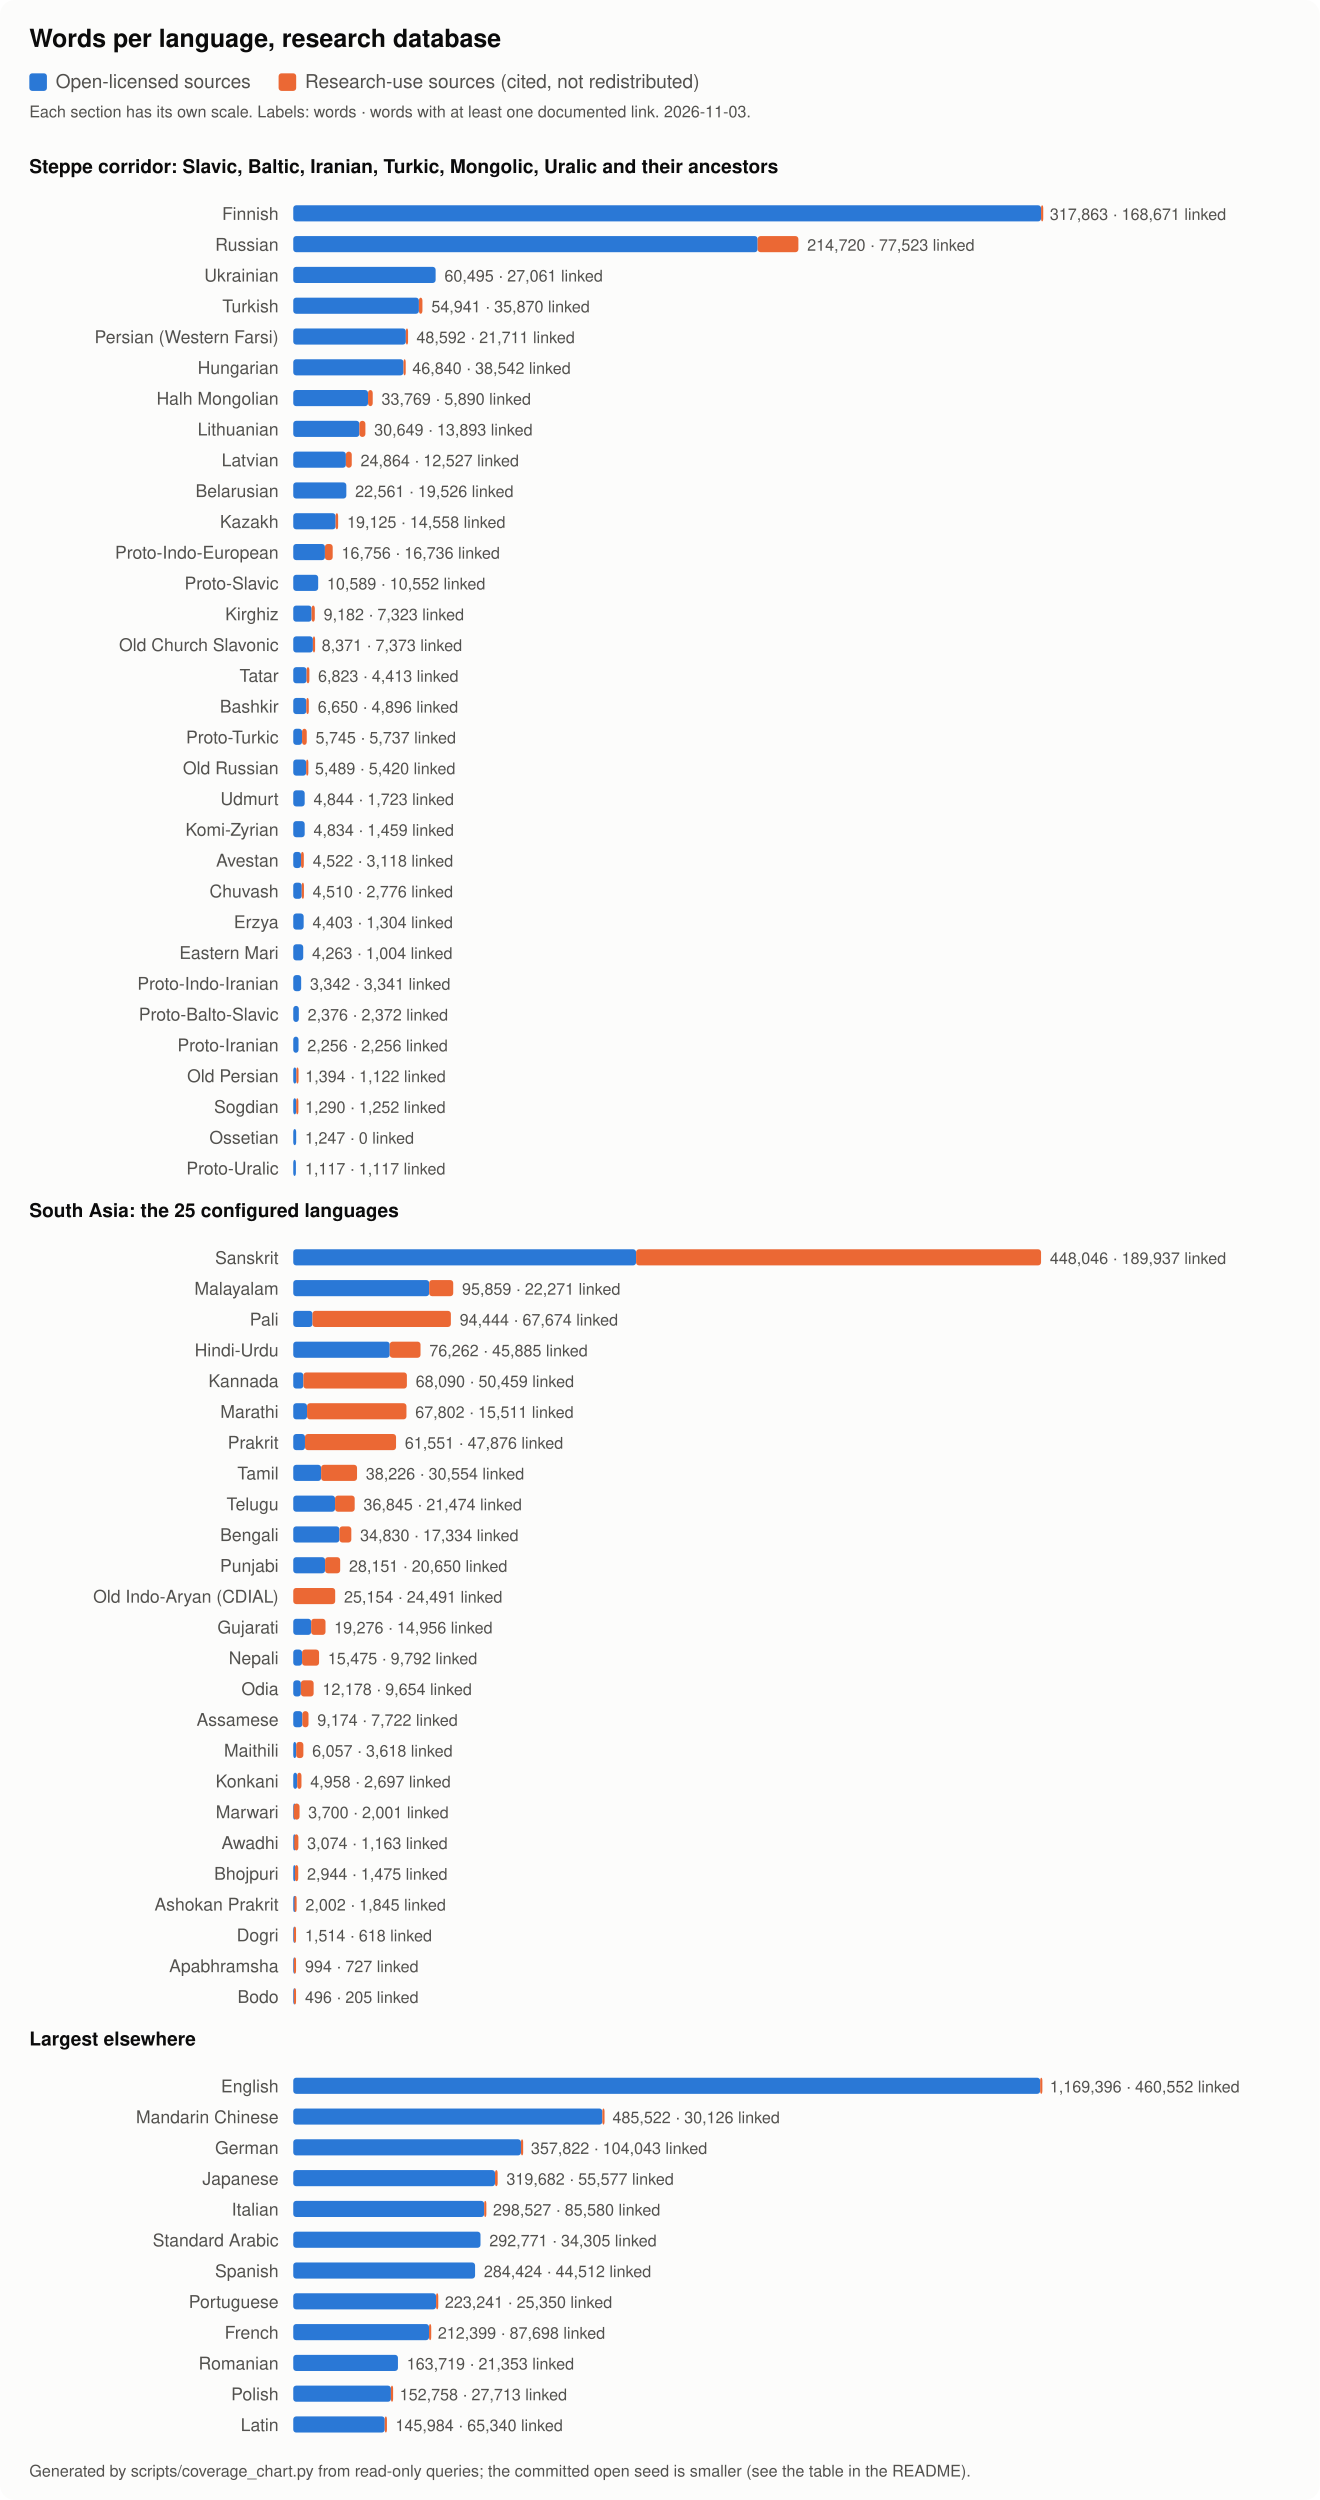
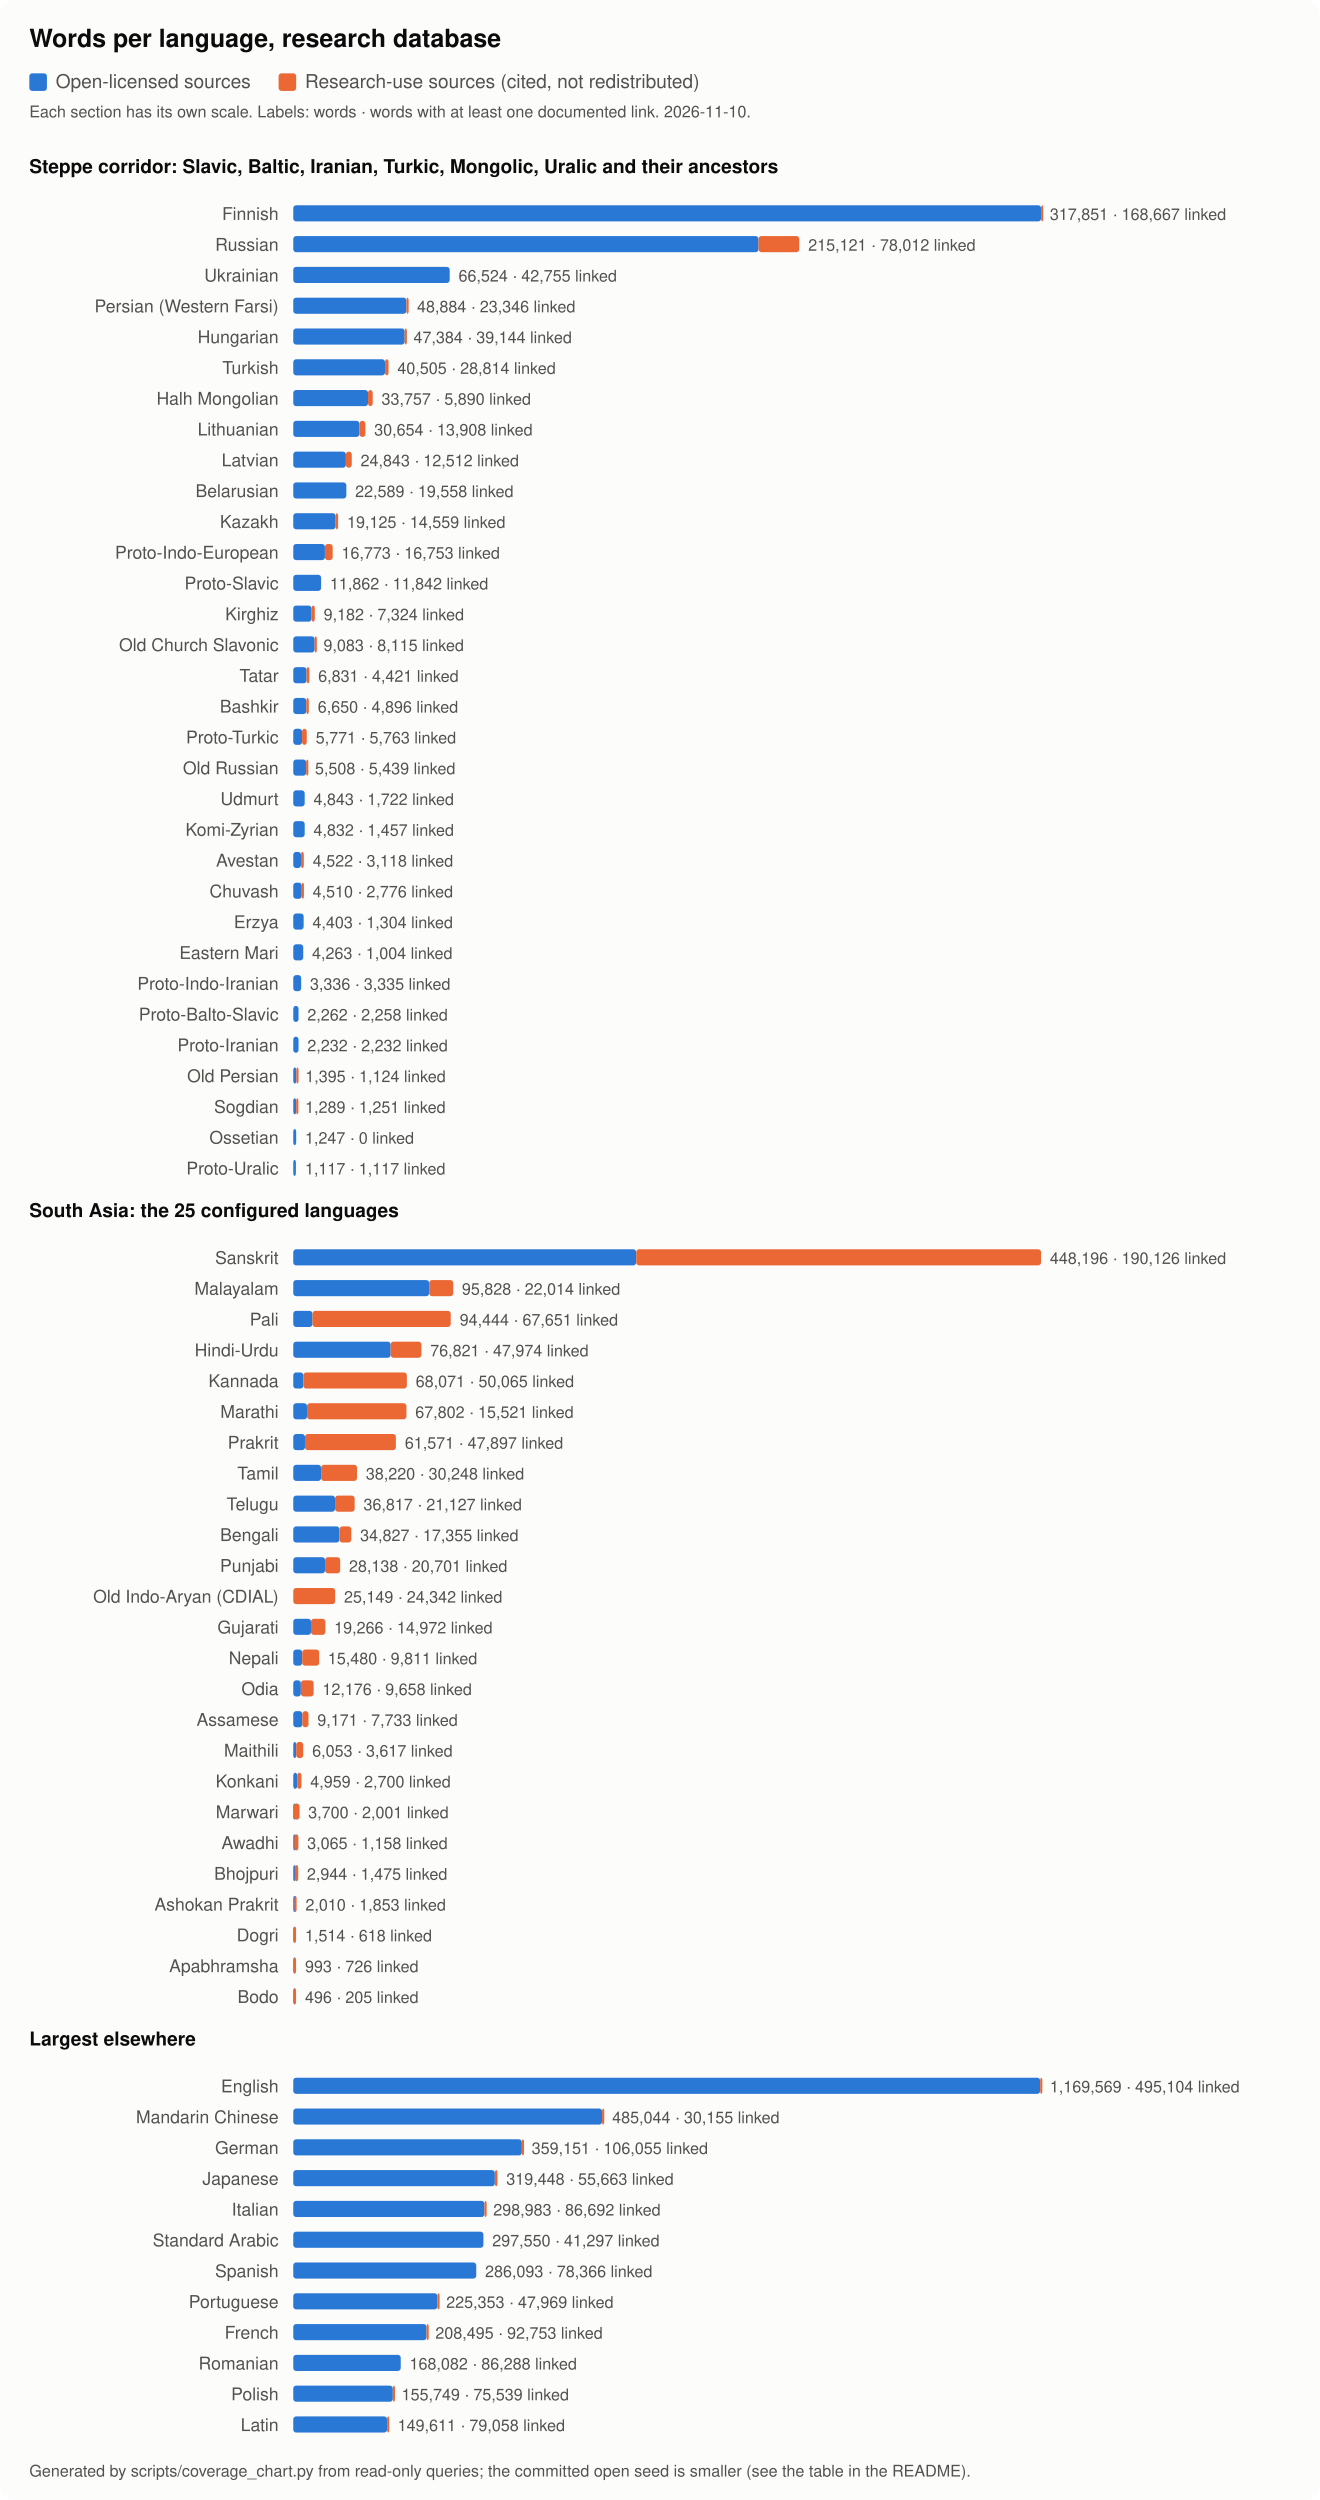
<svg xmlns="http://www.w3.org/2000/svg" width="900" height="1705" viewBox="0 0 900 1705" font-family="-apple-system,BlinkMacSystemFont,Segoe UI,Helvetica,Arial,sans-serif" role="img" aria-labelledby="t d">
  <style>
.bg{fill:#fcfcfb}.t1{fill:#0b0b0b}.t2{fill:#52514e}.grid{stroke:#e4e3df}.open{fill:#2a78d6}.res{fill:#eb6834}
@media (prefers-color-scheme: dark){.bg{fill:#1a1a19}.t1{fill:#f0efec}.t2{fill:#c3c2b7}.grid{stroke:#3a3936}.open{fill:#3987e5}.res{fill:#d95926}}
</style>
  <rect class="bg" width="900" height="1705" rx="10" />
  <text class="t1" x="20" y="32" font-size="17" font-weight="600">Words per language, research database</text>
  <rect class="open" x="20" y="50" width="12" height="12" rx="2" />
  <text class="t2" x="38" y="60" font-size="13">Open-licensed sources</text>
  <rect class="res" x="190" y="50" width="12" height="12" rx="2" />
  <text class="t2" x="208" y="60" font-size="13">Research-use sources (cited, not redistributed)</text>
-   <text class="t2" x="20" y="80" font-size="11">Each section has its own scale. Labels: words · words with at least one documented link. 2026-11-03.</text>
+   <text class="t2" x="20" y="80" font-size="11">Each section has its own scale. Labels: words · words with at least one documented link. 2026-11-10.</text>
  <text class="t1" x="20" y="118" font-size="13" font-weight="600">Steppe corridor: Slavic, Baltic, Iranian, Turkic, Mongolic, Uralic and their ancestors</text>
  <text class="t2" x="190" y="150" font-size="12" text-anchor="end">Finnish</text>
  <rect class="open" x="200" y="140" width="510.0" height="11" rx="2" />
  <rect class="res" x="710.0" y="140" width="1.5" height="11" rx="2" />
-   <text class="t2" x="716.0" y="150" font-size="11">317,863 · 168,671 linked</text>
+   <text class="t2" x="716.0" y="150" font-size="11">317,851 · 168,667 linked</text>
  <text class="t2" x="190" y="171" font-size="12" text-anchor="end">Russian</text>
-   <rect class="open" x="200" y="161" width="316.7" height="11" rx="2" />
-   <rect class="res" x="516.7" y="161" width="27.8" height="11" rx="2" />
-   <text class="t2" x="550.5" y="171" font-size="11">214,720 · 77,523 linked</text>
+   <rect class="open" x="200" y="161" width="317.3" height="11" rx="2" />
+   <rect class="res" x="517.3" y="161" width="27.8" height="11" rx="2" />
+   <text class="t2" x="551.2" y="171" font-size="11">215,121 · 78,012 linked</text>
  <text class="t2" x="190" y="192" font-size="12" text-anchor="end">Ukrainian</text>
-   <rect class="open" x="200" y="182" width="97.1" height="11" rx="2" />
-   <text class="t2" x="303.1" y="192" font-size="11">60,495 · 27,061 linked</text>
-   <text class="t2" x="190" y="213" font-size="12" text-anchor="end">Turkish</text>
-   <rect class="open" x="200" y="203" width="85.7" height="11" rx="2" />
-   <rect class="res" x="285.7" y="203" width="2.4" height="11" rx="2" />
-   <text class="t2" x="294.2" y="213" font-size="11">54,941 · 35,870 linked</text>
-   <text class="t2" x="190" y="234" font-size="12" text-anchor="end">Persian (Western Farsi)</text>
-   <rect class="open" x="200" y="224" width="76.8" height="11" rx="2" />
-   <rect class="res" x="276.8" y="224" width="1.5" height="11" rx="2" />
-   <text class="t2" x="284.0" y="234" font-size="11">48,592 · 21,711 linked</text>
-   <text class="t2" x="190" y="255" font-size="12" text-anchor="end">Hungarian</text>
-   <rect class="open" x="200" y="245" width="75.2" height="11" rx="2" />
-   <rect class="res" x="275.2" y="245" width="1.5" height="11" rx="2" />
-   <text class="t2" x="281.2" y="255" font-size="11">46,840 · 38,542 linked</text>
+   <rect class="open" x="200" y="182" width="106.7" height="11" rx="2" />
+   <text class="t2" x="312.7" y="192" font-size="11">66,524 · 42,755 linked</text>
+   <text class="t2" x="190" y="213" font-size="12" text-anchor="end">Persian (Western Farsi)</text>
+   <rect class="open" x="200" y="203" width="77.2" height="11" rx="2" />
+   <rect class="res" x="277.2" y="203" width="1.5" height="11" rx="2" />
+   <text class="t2" x="284.4" y="213" font-size="11">48,884 · 23,346 linked</text>
+   <text class="t2" x="190" y="234" font-size="12" text-anchor="end">Hungarian</text>
+   <rect class="open" x="200" y="224" width="76.0" height="11" rx="2" />
+   <rect class="res" x="276.0" y="224" width="1.5" height="11" rx="2" />
+   <text class="t2" x="282.0" y="234" font-size="11">47,384 · 39,144 linked</text>
+   <text class="t2" x="190" y="255" font-size="12" text-anchor="end">Turkish</text>
+   <rect class="open" x="200" y="245" width="62.6" height="11" rx="2" />
+   <rect class="res" x="262.6" y="245" width="2.4" height="11" rx="2" />
+   <text class="t2" x="271.0" y="255" font-size="11">40,505 · 28,814 linked</text>
  <text class="t2" x="190" y="276" font-size="12" text-anchor="end">Halh Mongolian</text>
  <rect class="open" x="200" y="266" width="51.0" height="11" rx="2" />
  <rect class="res" x="251.0" y="266" width="3.2" height="11" rx="2" />
-   <text class="t2" x="260.2" y="276" font-size="11">33,769 · 5,890 linked</text>
+   <text class="t2" x="260.2" y="276" font-size="11">33,757 · 5,890 linked</text>
  <text class="t2" x="190" y="297" font-size="12" text-anchor="end">Lithuanian</text>
  <rect class="open" x="200" y="287" width="45.1" height="11" rx="2" />
  <rect class="res" x="245.1" y="287" width="4.1" height="11" rx="2" />
-   <text class="t2" x="255.2" y="297" font-size="11">30,649 · 13,893 linked</text>
+   <text class="t2" x="255.2" y="297" font-size="11">30,654 · 13,908 linked</text>
  <text class="t2" x="190" y="318" font-size="12" text-anchor="end">Latvian</text>
  <rect class="open" x="200" y="308" width="35.9" height="11" rx="2" />
  <rect class="res" x="235.9" y="308" width="4.0" height="11" rx="2" />
-   <text class="t2" x="245.9" y="318" font-size="11">24,864 · 12,527 linked</text>
+   <text class="t2" x="245.9" y="318" font-size="11">24,843 · 12,512 linked</text>
  <text class="t2" x="190" y="339" font-size="12" text-anchor="end">Belarusian</text>
  <rect class="open" x="200" y="329" width="36.2" height="11" rx="2" />
-   <text class="t2" x="242.2" y="339" font-size="11">22,561 · 19,526 linked</text>
+   <text class="t2" x="242.2" y="339" font-size="11">22,589 · 19,558 linked</text>
  <text class="t2" x="190" y="360" font-size="12" text-anchor="end">Kazakh</text>
  <rect class="open" x="200" y="350" width="28.9" height="11" rx="2" />
  <rect class="res" x="228.9" y="350" width="1.7" height="11" rx="2" />
-   <text class="t2" x="236.7" y="360" font-size="11">19,125 · 14,558 linked</text>
+   <text class="t2" x="236.7" y="360" font-size="11">19,125 · 14,559 linked</text>
  <text class="t2" x="190" y="381" font-size="12" text-anchor="end">Proto-Indo-European</text>
  <rect class="open" x="200" y="371" width="21.6" height="11" rx="2" />
  <rect class="res" x="221.6" y="371" width="5.3" height="11" rx="2" />
-   <text class="t2" x="232.9" y="381" font-size="11">16,756 · 16,736 linked</text>
+   <text class="t2" x="232.9" y="381" font-size="11">16,773 · 16,753 linked</text>
  <text class="t2" x="190" y="402" font-size="12" text-anchor="end">Proto-Slavic</text>
-   <rect class="open" x="200" y="392" width="17.0" height="11" rx="2" />
-   <text class="t2" x="223.0" y="402" font-size="11">10,589 · 10,552 linked</text>
+   <rect class="open" x="200" y="392" width="19.0" height="11" rx="2" />
+   <text class="t2" x="225.0" y="402" font-size="11">11,862 · 11,842 linked</text>
  <text class="t2" x="190" y="423" font-size="12" text-anchor="end">Kirghiz</text>
  <rect class="open" x="200" y="413" width="12.5" height="11" rx="2" />
  <rect class="res" x="212.5" y="413" width="2.2" height="11" rx="2" />
-   <text class="t2" x="220.7" y="423" font-size="11">9,182 · 7,323 linked</text>
+   <text class="t2" x="220.7" y="423" font-size="11">9,182 · 7,324 linked</text>
  <text class="t2" x="190" y="444" font-size="12" text-anchor="end">Old Church Slavonic</text>
-   <rect class="open" x="200" y="434" width="13.4" height="11" rx="2" />
-   <rect class="res" x="213.4" y="434" width="1.5" height="11" rx="2" />
-   <text class="t2" x="219.4" y="444" font-size="11">8,371 · 7,373 linked</text>
+   <rect class="open" x="200" y="434" width="14.6" height="11" rx="2" />
+   <rect class="res" x="214.6" y="434" width="1.5" height="11" rx="2" />
+   <text class="t2" x="220.6" y="444" font-size="11">9,083 · 8,115 linked</text>
  <text class="t2" x="190" y="465" font-size="12" text-anchor="end">Tatar</text>
  <rect class="open" x="200" y="455" width="9.1" height="11" rx="2" />
  <rect class="res" x="209.1" y="455" width="1.9" height="11" rx="2" />
-   <text class="t2" x="216.9" y="465" font-size="11">6,823 · 4,413 linked</text>
+   <text class="t2" x="217.0" y="465" font-size="11">6,831 · 4,421 linked</text>
  <text class="t2" x="190" y="486" font-size="12" text-anchor="end">Bashkir</text>
  <rect class="open" x="200" y="476" width="8.9" height="11" rx="2" />
  <rect class="res" x="208.9" y="476" width="1.7" height="11" rx="2" />
  <text class="t2" x="216.7" y="486" font-size="11">6,650 · 4,896 linked</text>
  <text class="t2" x="190" y="507" font-size="12" text-anchor="end">Proto-Turkic</text>
  <rect class="open" x="200" y="497" width="6.0" height="11" rx="2" />
  <rect class="res" x="206.0" y="497" width="3.2" height="11" rx="2" />
-   <text class="t2" x="215.2" y="507" font-size="11">5,745 · 5,737 linked</text>
+   <text class="t2" x="215.3" y="507" font-size="11">5,771 · 5,763 linked</text>
  <text class="t2" x="190" y="528" font-size="12" text-anchor="end">Old Russian</text>
  <rect class="open" x="200" y="518" width="8.8" height="11" rx="2" />
  <rect class="res" x="208.8" y="518" width="1.5" height="11" rx="2" />
-   <text class="t2" x="214.8" y="528" font-size="11">5,489 · 5,420 linked</text>
+   <text class="t2" x="214.8" y="528" font-size="11">5,508 · 5,439 linked</text>
  <text class="t2" x="190" y="549" font-size="12" text-anchor="end">Udmurt</text>
  <rect class="open" x="200" y="539" width="7.8" height="11" rx="2" />
-   <text class="t2" x="213.8" y="549" font-size="11">4,844 · 1,723 linked</text>
+   <text class="t2" x="213.8" y="549" font-size="11">4,843 · 1,722 linked</text>
  <text class="t2" x="190" y="570" font-size="12" text-anchor="end">Komi-Zyrian</text>
  <rect class="open" x="200" y="560" width="7.8" height="11" rx="2" />
-   <text class="t2" x="213.8" y="570" font-size="11">4,834 · 1,459 linked</text>
+   <text class="t2" x="213.8" y="570" font-size="11">4,832 · 1,457 linked</text>
  <text class="t2" x="190" y="591" font-size="12" text-anchor="end">Avestan</text>
  <rect class="open" x="200" y="581" width="5.3" height="11" rx="2" />
  <rect class="res" x="205.3" y="581" width="1.9" height="11" rx="2" />
  <text class="t2" x="213.3" y="591" font-size="11">4,522 · 3,118 linked</text>
  <text class="t2" x="190" y="612" font-size="12" text-anchor="end">Chuvash</text>
  <rect class="open" x="200" y="602" width="5.8" height="11" rx="2" />
  <rect class="res" x="205.8" y="602" width="1.5" height="11" rx="2" />
  <text class="t2" x="213.2" y="612" font-size="11">4,510 · 2,776 linked</text>
  <text class="t2" x="190" y="633" font-size="12" text-anchor="end">Erzya</text>
  <rect class="open" x="200" y="623" width="7.1" height="11" rx="2" />
  <text class="t2" x="213.1" y="633" font-size="11">4,403 · 1,304 linked</text>
  <text class="t2" x="190" y="654" font-size="12" text-anchor="end">Eastern Mari</text>
  <rect class="open" x="200" y="644" width="6.8" height="11" rx="2" />
  <text class="t2" x="212.8" y="654" font-size="11">4,263 · 1,004 linked</text>
  <text class="t2" x="190" y="675" font-size="12" text-anchor="end">Proto-Indo-Iranian</text>
  <rect class="open" x="200" y="665" width="5.4" height="11" rx="2" />
-   <text class="t2" x="211.4" y="675" font-size="11">3,342 · 3,341 linked</text>
+   <text class="t2" x="211.4" y="675" font-size="11">3,336 · 3,335 linked</text>
  <text class="t2" x="190" y="696" font-size="12" text-anchor="end">Proto-Balto-Slavic</text>
-   <rect class="open" x="200" y="686" width="3.8" height="11" rx="2" />
-   <text class="t2" x="209.8" y="696" font-size="11">2,376 · 2,372 linked</text>
+   <rect class="open" x="200" y="686" width="3.6" height="11" rx="2" />
+   <text class="t2" x="209.6" y="696" font-size="11">2,262 · 2,258 linked</text>
  <text class="t2" x="190" y="717" font-size="12" text-anchor="end">Proto-Iranian</text>
  <rect class="open" x="200" y="707" width="3.6" height="11" rx="2" />
-   <text class="t2" x="209.6" y="717" font-size="11">2,256 · 2,256 linked</text>
+   <text class="t2" x="209.6" y="717" font-size="11">2,232 · 2,232 linked</text>
  <text class="t2" x="190" y="738" font-size="12" text-anchor="end">Old Persian</text>
  <rect class="open" x="200" y="728" width="2.1" height="11" rx="2" />
  <rect class="res" x="202.1" y="728" width="1.5" height="11" rx="2" />
-   <text class="t2" x="208.2" y="738" font-size="11">1,394 · 1,122 linked</text>
+   <text class="t2" x="208.2" y="738" font-size="11">1,395 · 1,124 linked</text>
  <text class="t2" x="190" y="759" font-size="12" text-anchor="end">Sogdian</text>
  <rect class="open" x="200" y="749" width="2.0" height="11" rx="2" />
  <rect class="res" x="202.0" y="749" width="1.5" height="11" rx="2" />
-   <text class="t2" x="208.1" y="759" font-size="11">1,290 · 1,252 linked</text>
+   <text class="t2" x="208.1" y="759" font-size="11">1,289 · 1,251 linked</text>
  <text class="t2" x="190" y="780" font-size="12" text-anchor="end">Ossetian</text>
  <rect class="open" x="200" y="770" width="2.0" height="11" rx="2" />
  <text class="t2" x="208.0" y="780" font-size="11">1,247 · 0 linked</text>
  <text class="t2" x="190" y="801" font-size="12" text-anchor="end">Proto-Uralic</text>
  <rect class="open" x="200" y="791" width="1.8" height="11" rx="2" />
  <text class="t2" x="208.0" y="801" font-size="11">1,117 · 1,117 linked</text>
  <text class="t1" x="20" y="830" font-size="13" font-weight="600">South Asia: the 25 configured languages</text>
  <text class="t2" x="190" y="862" font-size="12" text-anchor="end">Sanskrit</text>
-   <rect class="open" x="200" y="852" width="233.8" height="11" rx="2" />
-   <rect class="res" x="433.8" y="852" width="276.2" height="11" rx="2" />
-   <text class="t2" x="716.0" y="862" font-size="11">448,046 · 189,937 linked</text>
+   <rect class="open" x="200" y="852" width="233.9" height="11" rx="2" />
+   <rect class="res" x="433.9" y="852" width="276.1" height="11" rx="2" />
+   <text class="t2" x="716.0" y="862" font-size="11">448,196 · 190,126 linked</text>
  <text class="t2" x="190" y="883" font-size="12" text-anchor="end">Malayalam</text>
  <rect class="open" x="200" y="873" width="92.7" height="11" rx="2" />
  <rect class="res" x="292.7" y="873" width="16.4" height="11" rx="2" />
-   <text class="t2" x="315.1" y="883" font-size="11">95,859 · 22,271 linked</text>
+   <text class="t2" x="315.0" y="883" font-size="11">95,828 · 22,014 linked</text>
  <text class="t2" x="190" y="904" font-size="12" text-anchor="end">Pali</text>
  <rect class="open" x="200" y="894" width="13.1" height="11" rx="2" />
-   <rect class="res" x="213.1" y="894" width="94.4" height="11" rx="2" />
-   <text class="t2" x="313.5" y="904" font-size="11">94,444 · 67,674 linked</text>
+   <rect class="res" x="213.1" y="894" width="94.3" height="11" rx="2" />
+   <text class="t2" x="313.5" y="904" font-size="11">94,444 · 67,651 linked</text>
  <text class="t2" x="190" y="925" font-size="12" text-anchor="end">Hindi-Urdu</text>
-   <rect class="open" x="200" y="915" width="65.8" height="11" rx="2" />
-   <rect class="res" x="265.8" y="915" width="21.0" height="11" rx="2" />
-   <text class="t2" x="292.8" y="925" font-size="11">76,262 · 45,885 linked</text>
+   <rect class="open" x="200" y="915" width="66.4" height="11" rx="2" />
+   <rect class="res" x="266.4" y="915" width="21.0" height="11" rx="2" />
+   <text class="t2" x="293.4" y="925" font-size="11">76,821 · 47,974 linked</text>
  <text class="t2" x="190" y="946" font-size="12" text-anchor="end">Kannada</text>
  <rect class="open" x="200" y="936" width="6.9" height="11" rx="2" />
  <rect class="res" x="206.9" y="936" width="70.6" height="11" rx="2" />
-   <text class="t2" x="283.5" y="946" font-size="11">68,090 · 50,459 linked</text>
+   <text class="t2" x="283.5" y="946" font-size="11">68,071 · 50,065 linked</text>
  <text class="t2" x="190" y="967" font-size="12" text-anchor="end">Marathi</text>
  <rect class="open" x="200" y="957" width="9.4" height="11" rx="2" />
  <rect class="res" x="209.4" y="957" width="67.8" height="11" rx="2" />
-   <text class="t2" x="283.2" y="967" font-size="11">67,802 · 15,511 linked</text>
+   <text class="t2" x="283.2" y="967" font-size="11">67,802 · 15,521 linked</text>
  <text class="t2" x="190" y="988" font-size="12" text-anchor="end">Prakrit</text>
  <rect class="open" x="200" y="978" width="8.0" height="11" rx="2" />
-   <rect class="res" x="208.0" y="978" width="62.1" height="11" rx="2" />
-   <text class="t2" x="276.1" y="988" font-size="11">61,551 · 47,876 linked</text>
+   <rect class="res" x="208.0" y="978" width="62.0" height="11" rx="2" />
+   <text class="t2" x="276.1" y="988" font-size="11">61,571 · 47,897 linked</text>
  <text class="t2" x="190" y="1009" font-size="12" text-anchor="end">Tamil</text>
  <rect class="open" x="200" y="999" width="19.0" height="11" rx="2" />
  <rect class="res" x="219.0" y="999" width="24.5" height="11" rx="2" />
-   <text class="t2" x="249.5" y="1009" font-size="11">38,226 · 30,554 linked</text>
+   <text class="t2" x="249.5" y="1009" font-size="11">38,220 · 30,248 linked</text>
  <text class="t2" x="190" y="1030" font-size="12" text-anchor="end">Telugu</text>
  <rect class="open" x="200" y="1020" width="28.5" height="11" rx="2" />
  <rect class="res" x="228.5" y="1020" width="13.4" height="11" rx="2" />
-   <text class="t2" x="247.9" y="1030" font-size="11">36,845 · 21,474 linked</text>
+   <text class="t2" x="247.9" y="1030" font-size="11">36,817 · 21,127 linked</text>
  <text class="t2" x="190" y="1051" font-size="12" text-anchor="end">Bengali</text>
  <rect class="open" x="200" y="1041" width="31.5" height="11" rx="2" />
  <rect class="res" x="231.5" y="1041" width="8.1" height="11" rx="2" />
-   <text class="t2" x="245.6" y="1051" font-size="11">34,830 · 17,334 linked</text>
+   <text class="t2" x="245.6" y="1051" font-size="11">34,827 · 17,355 linked</text>
  <text class="t2" x="190" y="1072" font-size="12" text-anchor="end">Punjabi</text>
  <rect class="open" x="200" y="1062" width="21.7" height="11" rx="2" />
  <rect class="res" x="221.7" y="1062" width="10.3" height="11" rx="2" />
-   <text class="t2" x="238.0" y="1072" font-size="11">28,151 · 20,650 linked</text>
+   <text class="t2" x="238.0" y="1072" font-size="11">28,138 · 20,701 linked</text>
  <text class="t2" x="190" y="1093" font-size="12" text-anchor="end">Old Indo-Aryan (CDIAL)</text>
  <rect class="open" x="200" y="1083" width="0.0" height="11" rx="2" />
  <rect class="res" x="200.0" y="1083" width="28.6" height="11" rx="2" />
-   <text class="t2" x="234.6" y="1093" font-size="11">25,154 · 24,491 linked</text>
+   <text class="t2" x="234.6" y="1093" font-size="11">25,149 · 24,342 linked</text>
  <text class="t2" x="190" y="1114" font-size="12" text-anchor="end">Gujarati</text>
-   <rect class="open" x="200" y="1104" width="12.2" height="11" rx="2" />
-   <rect class="res" x="212.2" y="1104" width="9.8" height="11" rx="2" />
-   <text class="t2" x="227.9" y="1114" font-size="11">19,276 · 14,956 linked</text>
+   <rect class="open" x="200" y="1104" width="12.1" height="11" rx="2" />
+   <rect class="res" x="212.1" y="1104" width="9.8" height="11" rx="2" />
+   <text class="t2" x="227.9" y="1114" font-size="11">19,266 · 14,972 linked</text>
  <text class="t2" x="190" y="1135" font-size="12" text-anchor="end">Nepali</text>
-   <rect class="open" x="200" y="1125" width="6.0" height="11" rx="2" />
-   <rect class="res" x="206.0" y="1125" width="11.6" height="11" rx="2" />
-   <text class="t2" x="223.6" y="1135" font-size="11">15,475 · 9,792 linked</text>
+   <rect class="open" x="200" y="1125" width="6.1" height="11" rx="2" />
+   <rect class="res" x="206.1" y="1125" width="11.6" height="11" rx="2" />
+   <text class="t2" x="223.6" y="1135" font-size="11">15,480 · 9,811 linked</text>
  <text class="t2" x="190" y="1156" font-size="12" text-anchor="end">Odia</text>
  <rect class="open" x="200" y="1146" width="5.2" height="11" rx="2" />
  <rect class="res" x="205.2" y="1146" width="8.7" height="11" rx="2" />
-   <text class="t2" x="219.9" y="1156" font-size="11">12,178 · 9,654 linked</text>
+   <text class="t2" x="219.9" y="1156" font-size="11">12,176 · 9,658 linked</text>
  <text class="t2" x="190" y="1177" font-size="12" text-anchor="end">Assamese</text>
  <rect class="open" x="200" y="1167" width="6.2" height="11" rx="2" />
  <rect class="res" x="206.2" y="1167" width="4.2" height="11" rx="2" />
-   <text class="t2" x="216.4" y="1177" font-size="11">9,174 · 7,722 linked</text>
+   <text class="t2" x="216.4" y="1177" font-size="11">9,171 · 7,733 linked</text>
  <text class="t2" x="190" y="1198" font-size="12" text-anchor="end">Maithili</text>
  <rect class="open" x="200" y="1188" width="2.0" height="11" rx="2" />
-   <rect class="res" x="202.0" y="1188" width="4.9" height="11" rx="2" />
-   <text class="t2" x="212.9" y="1198" font-size="11">6,057 · 3,618 linked</text>
+   <rect class="res" x="202.0" y="1188" width="4.8" height="11" rx="2" />
+   <text class="t2" x="212.9" y="1198" font-size="11">6,053 · 3,617 linked</text>
  <text class="t2" x="190" y="1219" font-size="12" text-anchor="end">Konkani</text>
  <rect class="open" x="200" y="1209" width="2.7" height="11" rx="2" />
  <rect class="res" x="202.7" y="1209" width="2.9" height="11" rx="2" />
-   <text class="t2" x="211.6" y="1219" font-size="11">4,958 · 2,697 linked</text>
+   <text class="t2" x="211.6" y="1219" font-size="11">4,959 · 2,700 linked</text>
  <text class="t2" x="190" y="1240" font-size="12" text-anchor="end">Marwari</text>
  <rect class="open" x="200" y="1230" width="1.5" height="11" rx="2" />
  <rect class="res" x="200.3" y="1230" width="4.0" height="11" rx="2" />
  <text class="t2" x="210.2" y="1240" font-size="11">3,700 · 2,001 linked</text>
  <text class="t2" x="190" y="1261" font-size="12" text-anchor="end">Awadhi</text>
  <rect class="open" x="200" y="1251" width="1.5" height="11" rx="2" />
  <rect class="res" x="200.7" y="1251" width="2.8" height="11" rx="2" />
-   <text class="t2" x="209.5" y="1261" font-size="11">3,074 · 1,163 linked</text>
+   <text class="t2" x="209.5" y="1261" font-size="11">3,065 · 1,158 linked</text>
  <text class="t2" x="190" y="1282" font-size="12" text-anchor="end">Bhojpuri</text>
  <rect class="open" x="200" y="1272" width="1.5" height="11" rx="2" />
  <rect class="res" x="201.1" y="1272" width="2.3" height="11" rx="2" />
-   <text class="t2" x="209.4" y="1282" font-size="11">2,944 · 1,475 linked</text>
+   <text class="t2" x="209.3" y="1282" font-size="11">2,944 · 1,475 linked</text>
  <text class="t2" x="190" y="1303" font-size="12" text-anchor="end">Ashokan Prakrit</text>
  <rect class="open" x="200" y="1293" width="1.5" height="11" rx="2" />
  <rect class="res" x="200.8" y="1293" width="1.5" height="11" rx="2" />
-   <text class="t2" x="208.3" y="1303" font-size="11">2,002 · 1,845 linked</text>
+   <text class="t2" x="208.3" y="1303" font-size="11">2,010 · 1,853 linked</text>
  <text class="t2" x="190" y="1324" font-size="12" text-anchor="end">Dogri</text>
  <rect class="open" x="200" y="1314" width="1.5" height="11" rx="2" />
  <rect class="res" x="200.4" y="1314" width="1.5" height="11" rx="2" />
  <text class="t2" x="208.0" y="1324" font-size="11">1,514 · 618 linked</text>
  <text class="t2" x="190" y="1345" font-size="12" text-anchor="end">Apabhramsha</text>
  <rect class="open" x="200" y="1335" width="1.5" height="11" rx="2" />
  <rect class="res" x="200.4" y="1335" width="1.5" height="11" rx="2" />
-   <text class="t2" x="208.0" y="1345" font-size="11">994 · 727 linked</text>
+   <text class="t2" x="208.0" y="1345" font-size="11">993 · 726 linked</text>
  <text class="t2" x="190" y="1366" font-size="12" text-anchor="end">Bodo</text>
  <rect class="open" x="200" y="1356" width="1.5" height="11" rx="2" />
  <rect class="res" x="200.4" y="1356" width="1.5" height="11" rx="2" />
  <text class="t2" x="208.0" y="1366" font-size="11">496 · 205 linked</text>
  <text class="t1" x="20" y="1395" font-size="13" font-weight="600">Largest elsewhere</text>
  <text class="t2" x="190" y="1427" font-size="12" text-anchor="end">English</text>
  <rect class="open" x="200" y="1417" width="509.4" height="11" rx="2" />
  <rect class="res" x="709.4" y="1417" width="1.5" height="11" rx="2" />
-   <text class="t2" x="716.0" y="1427" font-size="11">1,169,396 · 460,552 linked</text>
+   <text class="t2" x="716.0" y="1427" font-size="11">1,169,569 · 495,104 linked</text>
  <text class="t2" x="190" y="1448" font-size="12" text-anchor="end">Mandarin Chinese</text>
-   <rect class="open" x="200" y="1438" width="210.8" height="11" rx="2" />
-   <rect class="res" x="410.8" y="1438" width="1.5" height="11" rx="2" />
-   <text class="t2" x="417.7" y="1448" font-size="11">485,522 · 30,126 linked</text>
+   <rect class="open" x="200" y="1438" width="210.6" height="11" rx="2" />
+   <rect class="res" x="410.6" y="1438" width="1.5" height="11" rx="2" />
+   <text class="t2" x="417.5" y="1448" font-size="11">485,044 · 30,155 linked</text>
  <text class="t2" x="190" y="1469" font-size="12" text-anchor="end">German</text>
-   <rect class="open" x="200" y="1459" width="155.3" height="11" rx="2" />
-   <rect class="res" x="355.3" y="1459" width="1.5" height="11" rx="2" />
-   <text class="t2" x="362.1" y="1469" font-size="11">357,822 · 104,043 linked</text>
+   <rect class="open" x="200" y="1459" width="155.9" height="11" rx="2" />
+   <rect class="res" x="355.9" y="1459" width="1.5" height="11" rx="2" />
+   <text class="t2" x="362.6" y="1469" font-size="11">359,151 · 106,055 linked</text>
  <text class="t2" x="190" y="1490" font-size="12" text-anchor="end">Japanese</text>
-   <rect class="open" x="200" y="1480" width="137.6" height="11" rx="2" />
-   <rect class="res" x="337.6" y="1480" width="1.8" height="11" rx="2" />
-   <text class="t2" x="345.4" y="1490" font-size="11">319,682 · 55,577 linked</text>
+   <rect class="open" x="200" y="1480" width="137.5" height="11" rx="2" />
+   <rect class="res" x="337.5" y="1480" width="1.8" height="11" rx="2" />
+   <text class="t2" x="345.3" y="1490" font-size="11">319,448 · 55,663 linked</text>
  <text class="t2" x="190" y="1511" font-size="12" text-anchor="end">Italian</text>
-   <rect class="open" x="200" y="1501" width="130.2" height="11" rx="2" />
-   <rect class="res" x="330.2" y="1501" width="1.5" height="11" rx="2" />
-   <text class="t2" x="336.2" y="1511" font-size="11">298,527 · 85,580 linked</text>
+   <rect class="open" x="200" y="1501" width="130.4" height="11" rx="2" />
+   <rect class="res" x="330.4" y="1501" width="1.5" height="11" rx="2" />
+   <text class="t2" x="336.4" y="1511" font-size="11">298,983 · 86,692 linked</text>
  <text class="t2" x="190" y="1532" font-size="12" text-anchor="end">Standard Arabic</text>
-   <rect class="open" x="200" y="1522" width="127.7" height="11" rx="2" />
-   <text class="t2" x="333.7" y="1532" font-size="11">292,771 · 34,305 linked</text>
+   <rect class="open" x="200" y="1522" width="129.7" height="11" rx="2" />
+   <text class="t2" x="335.7" y="1532" font-size="11">297,550 · 41,297 linked</text>
  <text class="t2" x="190" y="1553" font-size="12" text-anchor="end">Spanish</text>
-   <rect class="open" x="200" y="1543" width="124.0" height="11" rx="2" />
-   <text class="t2" x="330.0" y="1553" font-size="11">284,424 · 44,512 linked</text>
+   <rect class="open" x="200" y="1543" width="124.8" height="11" rx="2" />
+   <text class="t2" x="330.8" y="1553" font-size="11">286,093 · 78,366 linked</text>
  <text class="t2" x="190" y="1574" font-size="12" text-anchor="end">Portuguese</text>
-   <rect class="open" x="200" y="1564" width="97.4" height="11" rx="2" />
-   <rect class="res" x="297.4" y="1564" width="1.5" height="11" rx="2" />
-   <text class="t2" x="303.4" y="1574" font-size="11">223,241 · 25,350 linked</text>
+   <rect class="open" x="200" y="1564" width="98.3" height="11" rx="2" />
+   <rect class="res" x="298.3" y="1564" width="1.5" height="11" rx="2" />
+   <text class="t2" x="304.3" y="1574" font-size="11">225,353 · 47,969 linked</text>
  <text class="t2" x="190" y="1595" font-size="12" text-anchor="end">French</text>
-   <rect class="open" x="200" y="1585" width="92.6" height="11" rx="2" />
-   <rect class="res" x="292.6" y="1585" width="1.5" height="11" rx="2" />
-   <text class="t2" x="298.6" y="1595" font-size="11">212,399 · 87,698 linked</text>
+   <rect class="open" x="200" y="1585" width="90.9" height="11" rx="2" />
+   <rect class="res" x="290.9" y="1585" width="1.5" height="11" rx="2" />
+   <text class="t2" x="296.9" y="1595" font-size="11">208,495 · 92,753 linked</text>
  <text class="t2" x="190" y="1616" font-size="12" text-anchor="end">Romanian</text>
-   <rect class="open" x="200" y="1606" width="71.4" height="11" rx="2" />
-   <text class="t2" x="277.4" y="1616" font-size="11">163,719 · 21,353 linked</text>
+   <rect class="open" x="200" y="1606" width="73.3" height="11" rx="2" />
+   <text class="t2" x="279.3" y="1616" font-size="11">168,082 · 86,288 linked</text>
  <text class="t2" x="190" y="1637" font-size="12" text-anchor="end">Polish</text>
-   <rect class="open" x="200" y="1627" width="66.6" height="11" rx="2" />
-   <rect class="res" x="266.6" y="1627" width="1.5" height="11" rx="2" />
-   <text class="t2" x="272.6" y="1637" font-size="11">152,758 · 27,713 linked</text>
+   <rect class="open" x="200" y="1627" width="67.9" height="11" rx="2" />
+   <rect class="res" x="267.9" y="1627" width="1.5" height="11" rx="2" />
+   <text class="t2" x="273.9" y="1637" font-size="11">155,749 · 75,539 linked</text>
  <text class="t2" x="190" y="1658" font-size="12" text-anchor="end">Latin</text>
-   <rect class="open" x="200" y="1648" width="62.4" height="11" rx="2" />
-   <rect class="res" x="262.4" y="1648" width="1.5" height="11" rx="2" />
-   <text class="t2" x="269.7" y="1658" font-size="11">145,984 · 65,340 linked</text>
+   <rect class="open" x="200" y="1648" width="64.0" height="11" rx="2" />
+   <rect class="res" x="264.0" y="1648" width="1.5" height="11" rx="2" />
+   <text class="t2" x="271.2" y="1658" font-size="11">149,611 · 79,058 linked</text>
  <text class="t2" x="20" y="1689" font-size="11">Generated by scripts/coverage_chart.py from read-only queries; the committed open seed is smaller (see the table in the README).</text>
</svg>
